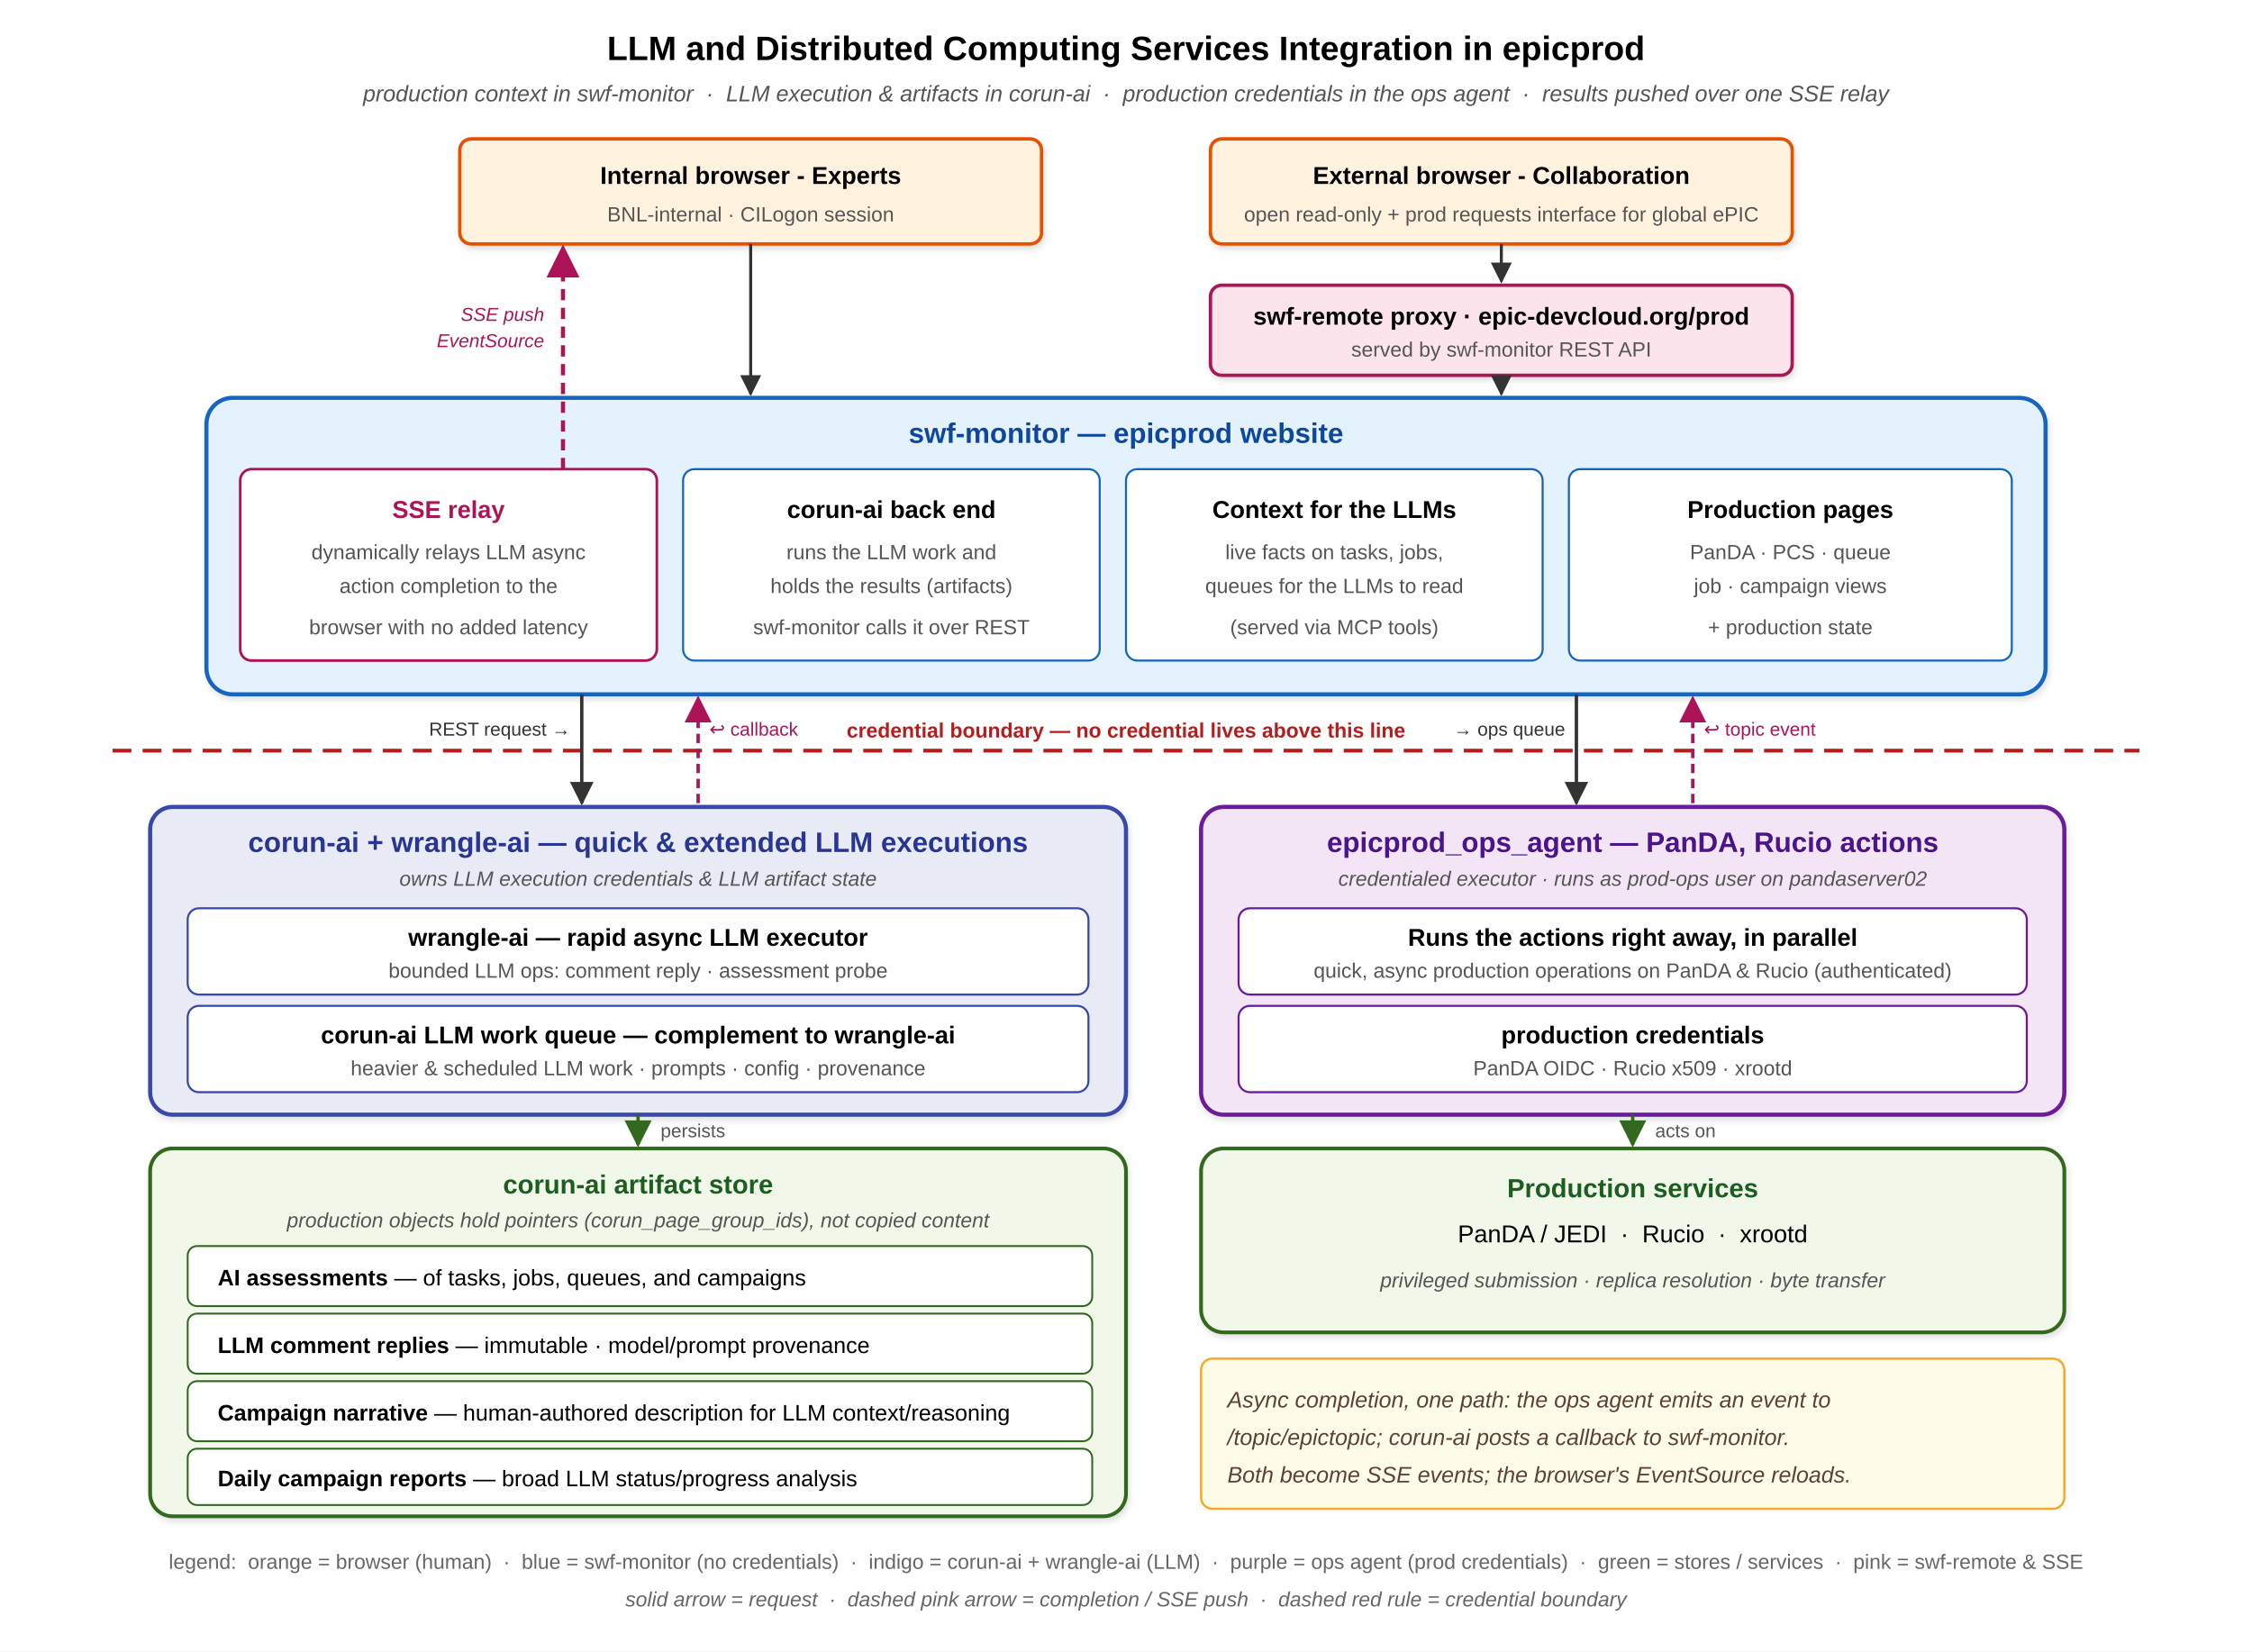
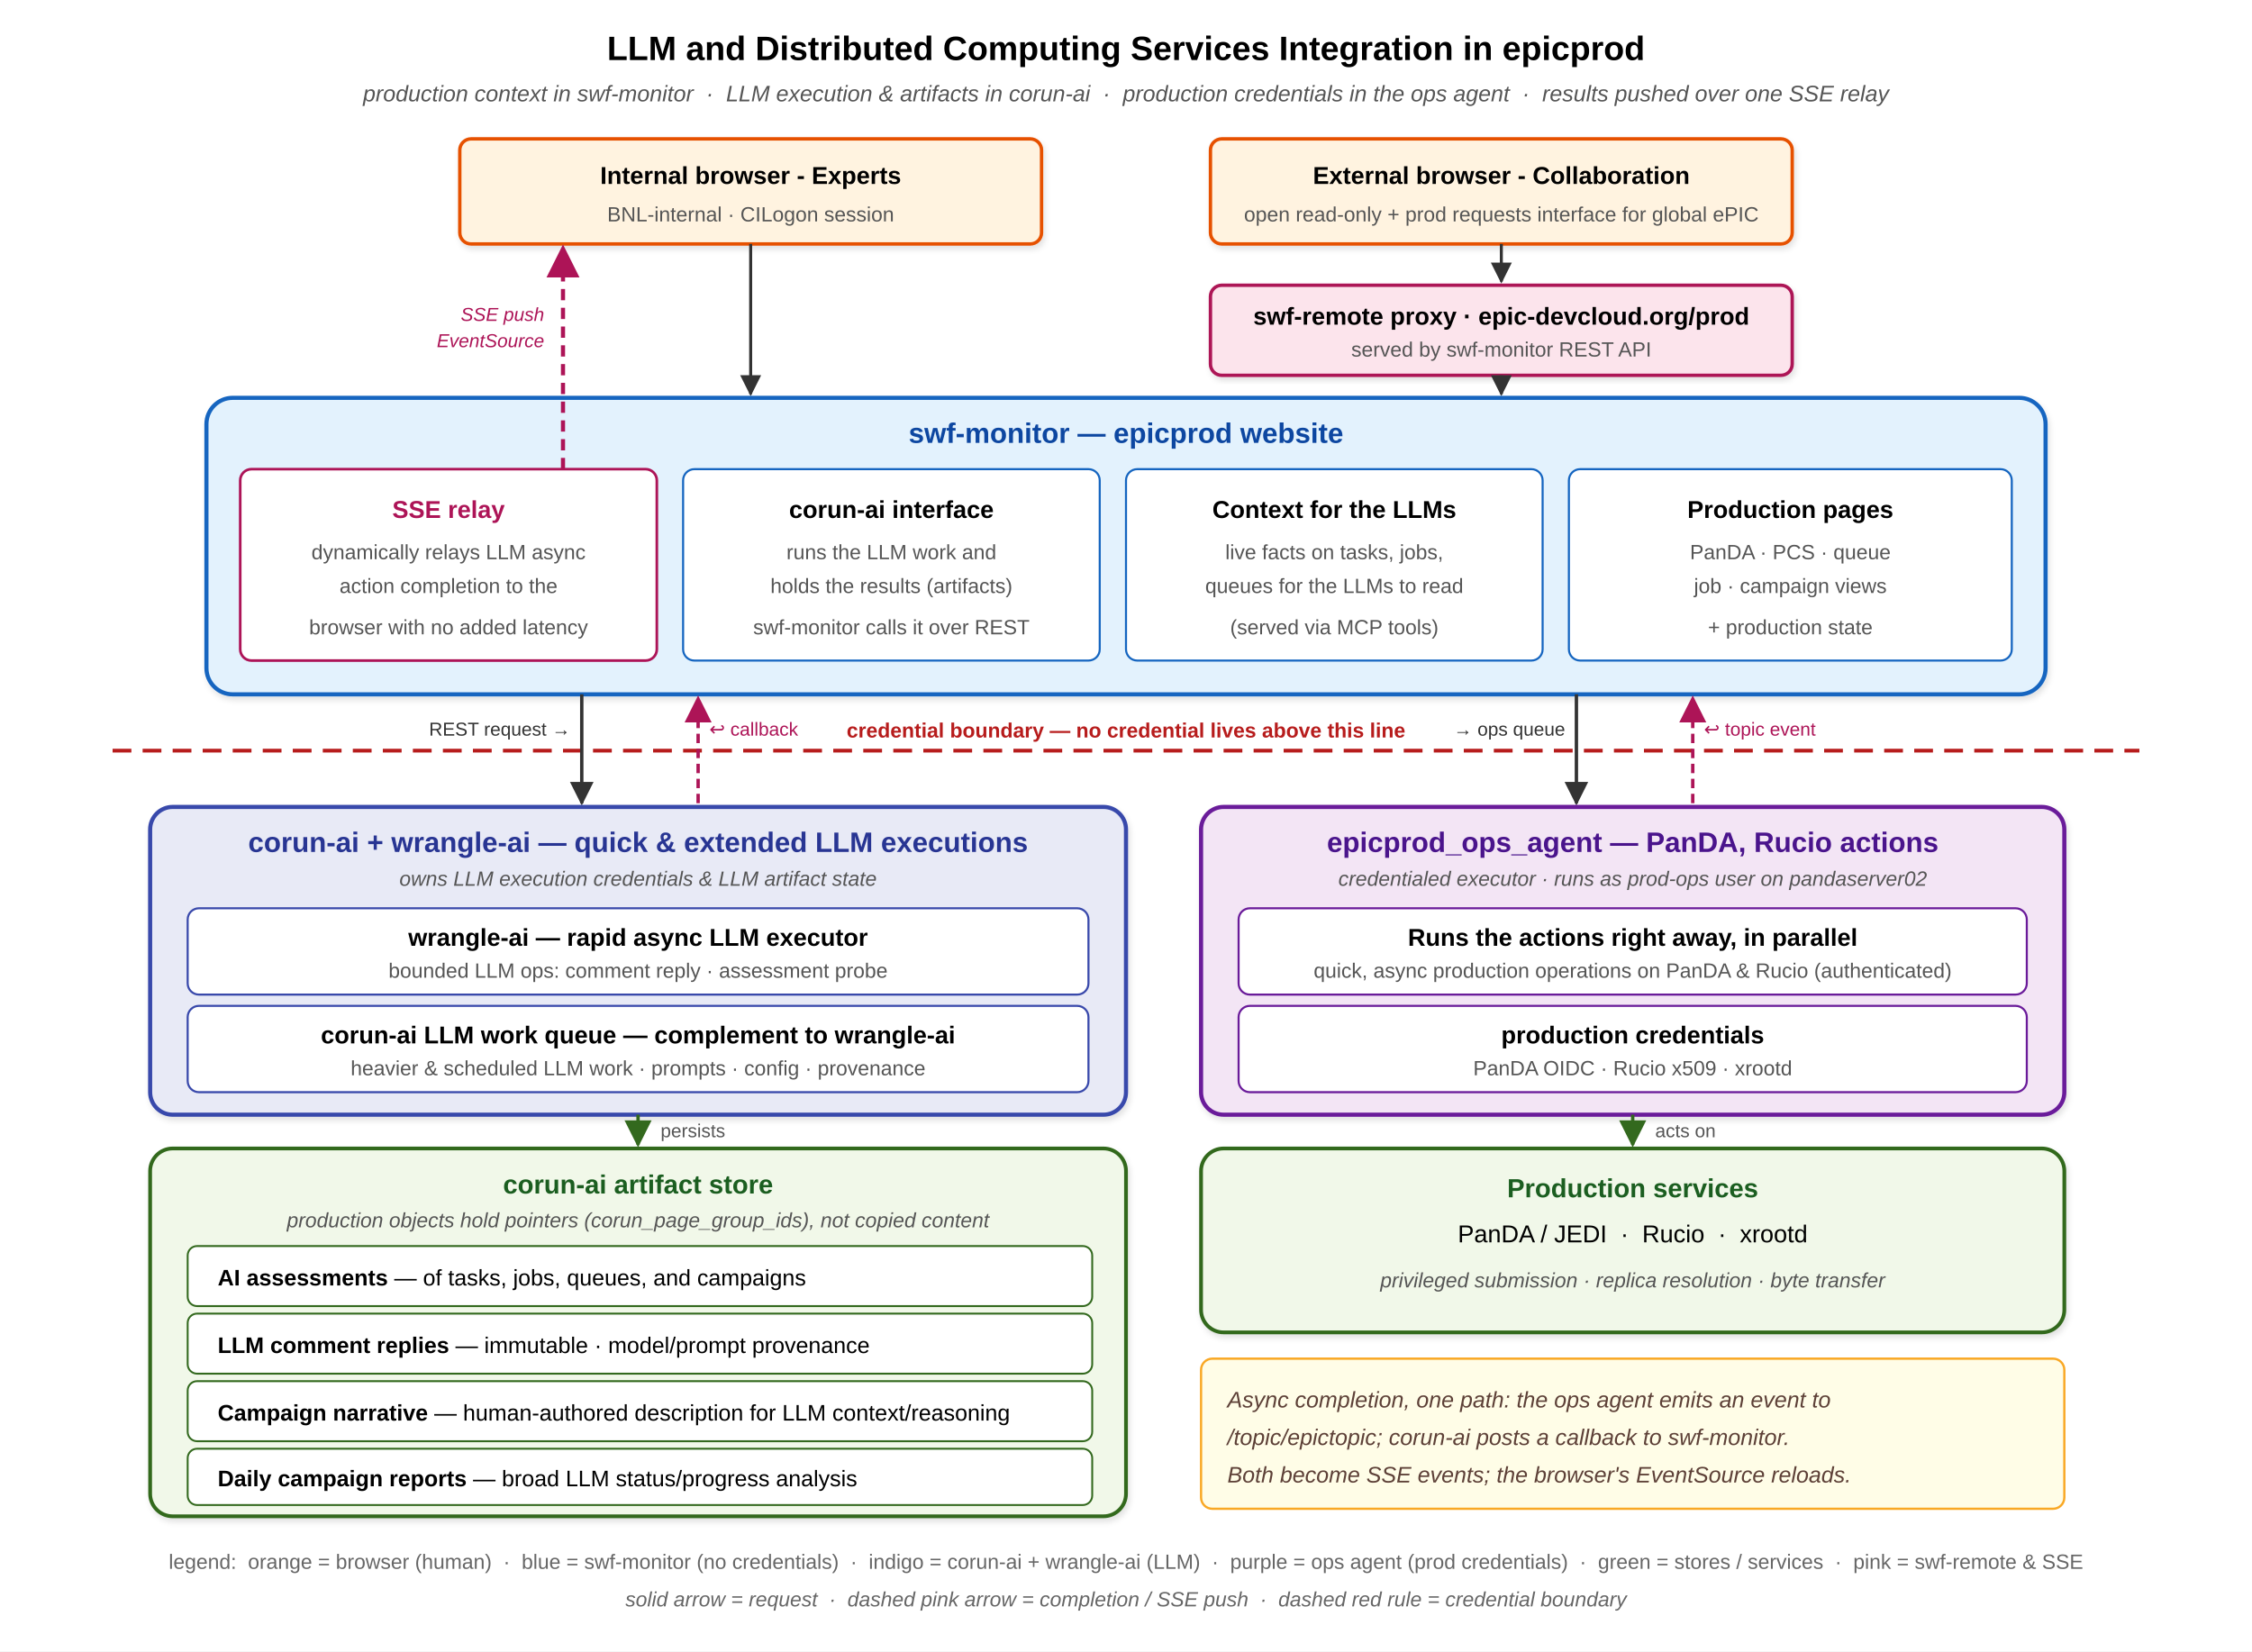
<svg xmlns="http://www.w3.org/2000/svg" viewBox="0 0 1200 880" font-family="Arial, Helvetica, sans-serif" font-size="13">
  <defs>
    <marker id="arrow" viewBox="0 0 10 10" refX="9" refY="5" markerWidth="7" markerHeight="7" orient="auto">
      <path d="M0,0 L10,5 L0,10 z" fill="#333" />
    </marker>
    <marker id="arrow-pink" viewBox="0 0 10 10" refX="9" refY="5" markerWidth="8" markerHeight="8" orient="auto">
      <path d="M0,0 L10,5 L0,10 z" fill="#ad1457" />
    </marker>
    <marker id="arrow-green" viewBox="0 0 10 10" refX="9" refY="5" markerWidth="8" markerHeight="8" orient="auto">
      <path d="M0,0 L10,5 L0,10 z" fill="#33691e" />
    </marker>
    <filter id="shadow" x="-10%" y="-10%" width="120%" height="120%">
      <feDropShadow dx="1" dy="2" stdDeviation="1.5" flood-opacity="0.12" />
    </filter>
  </defs>
  <rect width="1200" height="880" fill="#ffffff" />
  <text x="600" y="32" text-anchor="middle" font-size="18" font-weight="bold">LLM and Distributed Computing Services Integration in epicprod</text>
  <text x="600" y="54" text-anchor="middle" font-size="12" font-style="italic" fill="#555">production context in swf-monitor  ·  LLM execution &amp; artifacts in corun-ai  ·  production credentials in the ops agent  ·  results pushed over one SSE relay</text>
  <rect x="245" y="74" width="310" height="56" rx="6" fill="#fff3e0" stroke="#e65100" stroke-width="1.8" filter="url(#shadow)" />
  <text x="400" y="98" text-anchor="middle" font-weight="bold">Internal browser - Experts</text>
  <text x="400" y="118" text-anchor="middle" font-size="11" fill="#555">BNL-internal · CILogon session</text>
  <rect x="645" y="74" width="310" height="56" rx="6" fill="#fff3e0" stroke="#e65100" stroke-width="1.8" filter="url(#shadow)" />
  <text x="800" y="98" text-anchor="middle" font-weight="bold">External browser - Collaboration</text>
  <text x="800" y="118" text-anchor="middle" font-size="11" fill="#555">open read-only + prod requests interface for global ePIC</text>
  <rect x="645" y="152" width="310" height="48" rx="6" fill="#fce4ec" stroke="#ad1457" stroke-width="1.8" filter="url(#shadow)" />
  <text x="800" y="173" text-anchor="middle" font-weight="bold">swf-remote proxy · epic-devcloud.org/prod</text>
  <text x="800" y="190" text-anchor="middle" font-size="11" fill="#555">served by swf-monitor REST API</text>
  <line x1="400" y1="130" x2="400" y2="210" stroke="#333" stroke-width="1.6" marker-end="url(#arrow)" />
  <line x1="800" y1="130" x2="800" y2="150" stroke="#333" stroke-width="1.6" marker-end="url(#arrow)" />
  <line x1="800" y1="200" x2="800" y2="210" stroke="#333" stroke-width="1.6" marker-end="url(#arrow)" />
  <rect x="110" y="212" width="980" height="158" rx="14" fill="#e3f2fd" stroke="#1565c0" stroke-width="2.2" filter="url(#shadow)" />
  <text x="600" y="236" text-anchor="middle" font-weight="bold" font-size="15" fill="#0d47a1">swf-monitor — epicprod website</text>
  <rect x="128" y="250" width="222" height="102" rx="6" fill="#ffffff" stroke="#ad1457" stroke-width="1.4" />
  <text x="239" y="276" text-anchor="middle" font-weight="bold" fill="#ad1457">SSE relay</text>
  <text x="239" y="298" text-anchor="middle" font-size="11" fill="#555">dynamically relays LLM async</text>
  <text x="239" y="316" text-anchor="middle" font-size="11" fill="#555">action completion to the</text>
  <text x="239" y="338" text-anchor="middle" font-size="11" fill="#555">browser with no added latency</text>
  <rect x="364" y="250" width="222" height="102" rx="6" fill="#ffffff" stroke="#1565c0" stroke-width="1.1" />
-   <text x="475" y="276" text-anchor="middle" font-weight="bold">corun-ai back end</text>
+   <text x="475" y="276" text-anchor="middle" font-weight="bold">corun-ai interface</text>
  <text x="475" y="298" text-anchor="middle" font-size="11" fill="#555">runs the LLM work and</text>
  <text x="475" y="316" text-anchor="middle" font-size="11" fill="#555">holds the results (artifacts)</text>
  <text x="475" y="338" text-anchor="middle" font-size="11" fill="#555">swf-monitor calls it over REST</text>
  <rect x="600" y="250" width="222" height="102" rx="6" fill="#ffffff" stroke="#1565c0" stroke-width="1.1" />
  <text x="711" y="276" text-anchor="middle" font-weight="bold">Context for the LLMs</text>
  <text x="711" y="298" text-anchor="middle" font-size="11" fill="#555">live facts on tasks, jobs,</text>
  <text x="711" y="316" text-anchor="middle" font-size="11" fill="#555">queues for the LLMs to read</text>
  <text x="711" y="338" text-anchor="middle" font-size="11" fill="#555">(served via MCP tools)</text>
  <rect x="836" y="250" width="236" height="102" rx="6" fill="#ffffff" stroke="#1565c0" stroke-width="1.1" />
  <text x="954" y="276" text-anchor="middle" font-weight="bold">Production pages</text>
  <text x="954" y="298" text-anchor="middle" font-size="11" fill="#555">PanDA · PCS · queue</text>
  <text x="954" y="316" text-anchor="middle" font-size="11" fill="#555">job · campaign views</text>
  <text x="954" y="338" text-anchor="middle" font-size="11" fill="#555">+ production state</text>
  <line x1="60" y1="400" x2="1140" y2="400" stroke="#b71c1c" stroke-width="2" stroke-dasharray="10 6" />
  <text x="600" y="393" text-anchor="middle" font-size="11" font-weight="bold" fill="#b71c1c">credential boundary — no credential lives above this line</text>
  <line x1="310" y1="370" x2="310" y2="428" stroke="#333" stroke-width="1.8" marker-end="url(#arrow)" />
  <text x="304" y="392" text-anchor="end" font-size="10" fill="#333">REST request →</text>
  <line x1="372" y1="428" x2="372" y2="372" stroke="#ad1457" stroke-width="1.8" stroke-dasharray="5 3" marker-end="url(#arrow-pink)" />
  <text x="378" y="392" text-anchor="start" font-size="10" fill="#ad1457">↩ callback</text>
  <line x1="840" y1="370" x2="840" y2="428" stroke="#333" stroke-width="1.8" marker-end="url(#arrow)" />
  <text x="834" y="392" text-anchor="end" font-size="10" fill="#333">→ ops queue</text>
  <line x1="902" y1="428" x2="902" y2="372" stroke="#ad1457" stroke-width="1.8" stroke-dasharray="5 3" marker-end="url(#arrow-pink)" />
  <text x="908" y="392" text-anchor="start" font-size="10" fill="#ad1457">↩ topic event</text>
  <line x1="300" y1="250" x2="300" y2="132" stroke="#ad1457" stroke-width="2.2" stroke-dasharray="6 4" marker-end="url(#arrow-pink)" />
  <text x="290" y="171" text-anchor="end" font-size="10" font-style="italic" fill="#ad1457">SSE push</text>
  <text x="290" y="185" text-anchor="end" font-size="10" font-style="italic" fill="#ad1457">EventSource</text>
  <rect x="80" y="430" width="520" height="164" rx="12" fill="#e8eaf6" stroke="#3949ab" stroke-width="2.2" filter="url(#shadow)" />
  <text x="340" y="454" text-anchor="middle" font-weight="bold" font-size="15" fill="#283593">corun-ai + wrangle-ai — quick &amp; extended LLM executions</text>
  <text x="340" y="472" text-anchor="middle" font-size="11" font-style="italic" fill="#555">owns LLM execution credentials &amp; LLM artifact state</text>
  <rect x="100" y="484" width="480" height="46" rx="6" fill="#ffffff" stroke="#3949ab" stroke-width="1.1" />
  <text x="340" y="504" text-anchor="middle" font-weight="bold">wrangle-ai — rapid async LLM executor</text>
  <text x="340" y="521" text-anchor="middle" font-size="11" fill="#555">bounded LLM ops: comment reply · assessment probe</text>
  <rect x="100" y="536" width="480" height="46" rx="6" fill="#ffffff" stroke="#3949ab" stroke-width="1.1" />
  <text x="340" y="556" text-anchor="middle" font-weight="bold">corun-ai LLM work queue — complement to wrangle-ai</text>
  <text x="340" y="573" text-anchor="middle" font-size="11" fill="#555">heavier &amp; scheduled LLM work · prompts · config · provenance</text>
  <line x1="340" y1="594" x2="340" y2="610" stroke="#33691e" stroke-width="1.8" marker-end="url(#arrow-green)" />
  <text x="352" y="606" font-size="10" fill="#555">persists</text>
  <rect x="640" y="430" width="460" height="164" rx="12" fill="#f3e5f5" stroke="#6a1b9a" stroke-width="2.2" filter="url(#shadow)" />
  <text x="870" y="454" text-anchor="middle" font-weight="bold" font-size="15" fill="#4a148c">epicprod_ops_agent — PanDA, Rucio actions</text>
  <text x="870" y="472" text-anchor="middle" font-size="11" font-style="italic" fill="#555">credentialed executor · runs as prod-ops user on pandaserver02</text>
  <rect x="660" y="484" width="420" height="46" rx="6" fill="#ffffff" stroke="#6a1b9a" stroke-width="1.1" />
  <text x="870" y="504" text-anchor="middle" font-weight="bold">Runs the actions right away, in parallel</text>
  <text x="870" y="521" text-anchor="middle" font-size="11" fill="#555">quick, async production operations on PanDA &amp; Rucio (authenticated)</text>
  <rect x="660" y="536" width="420" height="46" rx="6" fill="#ffffff" stroke="#6a1b9a" stroke-width="1.1" />
  <text x="870" y="556" text-anchor="middle" font-weight="bold">production credentials</text>
  <text x="870" y="573" text-anchor="middle" font-size="11" fill="#555">PanDA OIDC · Rucio x509 · xrootd</text>
  <line x1="870" y1="594" x2="870" y2="610" stroke="#33691e" stroke-width="1.8" marker-end="url(#arrow-green)" />
  <text x="882" y="606" font-size="10" fill="#555">acts on</text>
  <rect x="80" y="612" width="520" height="196" rx="12" fill="#f1f8e9" stroke="#33691e" stroke-width="2" filter="url(#shadow)" />
  <text x="340" y="636" text-anchor="middle" font-weight="bold" font-size="14" fill="#1b5e20">corun-ai artifact store</text>
  <text x="340" y="654" text-anchor="middle" font-size="11" font-style="italic" fill="#555">production objects hold pointers (corun_page_group_ids), not copied content</text>
  <rect x="100" y="664" width="482" height="32" rx="5" fill="#ffffff" stroke="#33691e" stroke-width="1" />
  <text x="116" y="685" font-size="12">
    <tspan font-weight="bold">AI assessments</tspan> — of tasks, jobs, queues, and campaigns</text>
  <rect x="100" y="700" width="482" height="32" rx="5" fill="#ffffff" stroke="#33691e" stroke-width="1" />
  <text x="116" y="721" font-size="12">
    <tspan font-weight="bold">LLM comment replies</tspan> — immutable · model/prompt provenance</text>
  <rect x="100" y="736" width="482" height="32" rx="5" fill="#ffffff" stroke="#33691e" stroke-width="1" />
  <text x="116" y="757" font-size="12">
    <tspan font-weight="bold">Campaign narrative</tspan> — human-authored description for LLM context/reasoning</text>
  <rect x="100" y="772" width="482" height="30" rx="5" fill="#ffffff" stroke="#33691e" stroke-width="1" />
  <text x="116" y="792" font-size="12">
    <tspan font-weight="bold">Daily campaign reports</tspan> — broad LLM status/progress analysis</text>
  <rect x="640" y="612" width="460" height="98" rx="12" fill="#f1f8e9" stroke="#33691e" stroke-width="2" filter="url(#shadow)" />
  <text x="870" y="638" text-anchor="middle" font-weight="bold" font-size="14" fill="#1b5e20">Production services</text>
  <text x="870" y="662" text-anchor="middle" font-size="13">PanDA / JEDI  ·  Rucio  ·  xrootd</text>
  <text x="870" y="686" text-anchor="middle" font-size="11" font-style="italic" fill="#555">privileged submission · replica resolution · byte transfer</text>
  <rect x="640" y="724" width="460" height="80" rx="6" fill="#fffde7" stroke="#f9a825" stroke-width="1.2" />
  <text x="654" y="750" font-size="12" font-style="italic" fill="#5d4037">Async completion, one path: the ops agent emits an event to</text>
  <text x="654" y="770" font-size="12" font-style="italic" fill="#5d4037">/topic/epictopic; corun-ai posts a callback to swf-monitor.</text>
  <text x="654" y="790" font-size="12" font-style="italic" fill="#5d4037">Both become SSE events; the browser's EventSource reloads.</text>
  <text x="600" y="836" text-anchor="middle" font-size="11" fill="#666">legend:  orange = browser (human)  ·  blue = swf-monitor (no credentials)  ·  indigo = corun-ai + wrangle-ai (LLM)  ·  purple = ops agent (prod credentials)  ·  green = stores / services  ·  pink = swf-remote &amp; SSE</text>
  <text x="600" y="856" text-anchor="middle" font-size="11" font-style="italic" fill="#666">solid arrow = request  ·  dashed pink arrow = completion / SSE push  ·  dashed red rule = credential boundary</text>
</svg>
